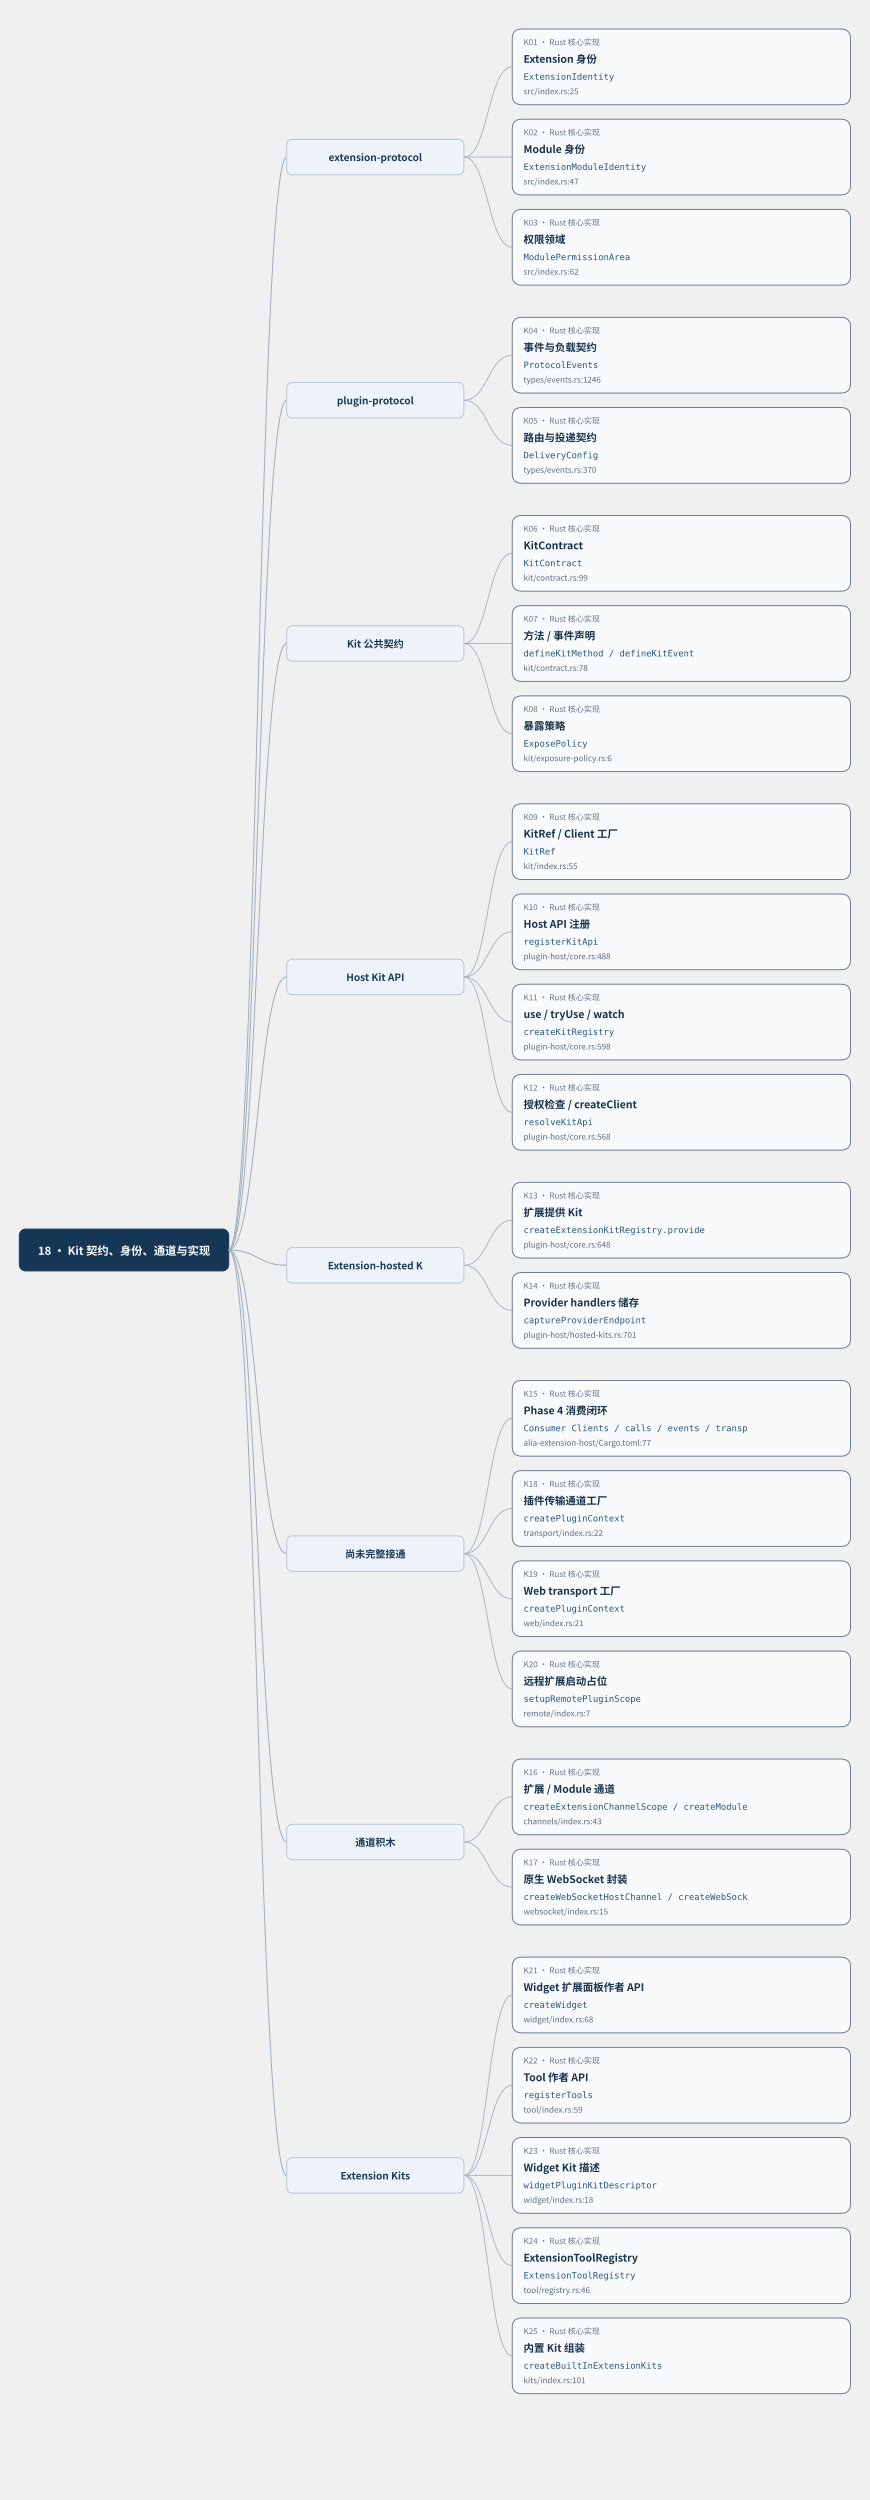
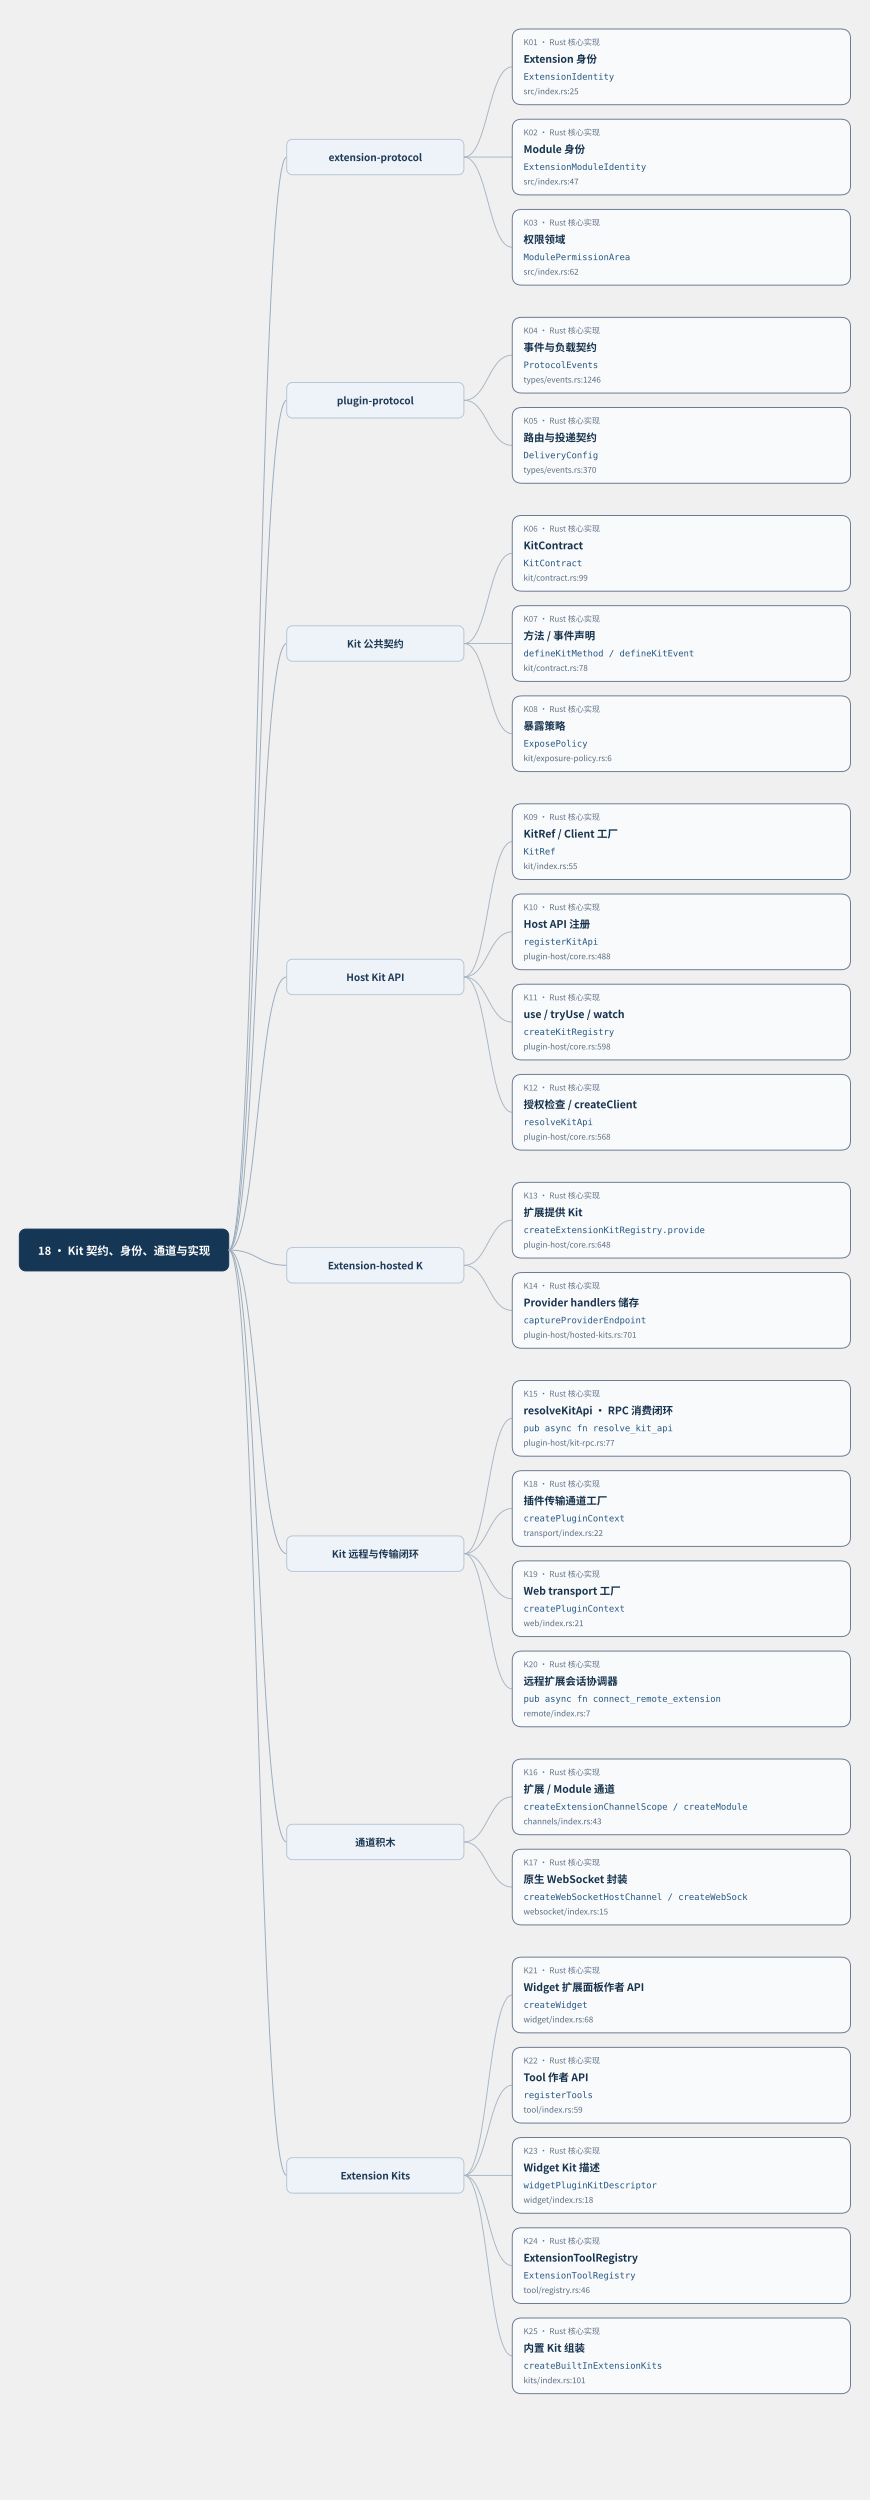
<svg xmlns="http://www.w3.org/2000/svg" xmlns:xlink="http://www.w3.org/1999/xlink" width="1080pt" height="3104pt" viewBox="0.00 0.00 1080.00 3104.00">
  <g id="graph0" class="graph" transform="scale(1 1) rotate(0) translate(0 0)">
    <g id="node-root" class="node">
      <rect x="24" y="1526.0" width="260" height="52" rx="8" fill="#153655" stroke="#153655" stroke-width="1.2" />
      <text text-anchor="middle" x="154" y="1558.0" font-family="Noto Sans CJK SC" font-size="14.00" font-weight="bold" fill="white">18 · Kit 契约、身份、通道与实现</text>
    </g>
    <g id="edge-root-0" class="edge">
      <path fill="none" stroke="#9babbc" stroke-width="1.2" d="M284,1552.0 C320,1552.0 320,195.0 356,195.0" />
    </g>
    <g id="node-g0" class="node">
      <rect x="356" y="173.0" width="220" height="44" rx="7" fill="#edf3f9" stroke="#b1c1d1" stroke-width="1.1" />
      <text text-anchor="middle" x="466" y="200.0" font-family="Noto Sans CJK SC" font-size="12.50" font-weight="600" fill="#1e3a56">extension-protocol</text>
    </g>
    <g id="edge-g0-K01" class="edge">
      <path fill="none" stroke="#a6b4c3" stroke-width="1.15" d="M576,195.0 C606,195.0 606,83.0 636,83.0" />
    </g>
    <g id="node-K01" class="node">
      <g id="a_node-K01">
        <a xlink:href="./crates/alia-plugin-protocol/src/index.rs#L25" data-tooltip="扩展 id、版本、session 身份的通用契约。" target="_blank">
          <path fill="#f8fafc" stroke="#64748b" stroke-width="1.15" d="M1044,36 L648,36 Q636,36 636,48 L636,118 Q636,130 648,130 L1044,130 Q1056,130 1056,118 L1056,48 Q1056,36 1044,36 Z" />
          <text text-anchor="start" x="650" y="56" font-family="Noto Sans CJK SC" font-size="10.00" fill="#64748b">K01 · Rust 核心实现</text>
          <text text-anchor="start" x="650" y="78" font-family="Noto Sans CJK SC" font-weight="bold" font-size="13.00" fill="#17334d">Extension 身份</text>
          <text text-anchor="start" x="650" y="99" font-family="DejaVu Sans Mono, monospace" font-size="11.00" fill="#265782">ExtensionIdentity</text>
          <text text-anchor="start" x="650" y="117" font-family="Noto Sans CJK SC" font-size="10.00" fill="#586c80">src/index.rs:25</text>
        </a>
      </g>
    </g>
    <g id="edge-g0-K02" class="edge">
      <path fill="none" stroke="#a6b4c3" stroke-width="1.15" d="M576,195.0 C606,195.0 606,195.0 636,195.0" />
    </g>
    <g id="node-K02" class="node">
      <g id="a_node-K02">
        <a xlink:href="./crates/alia-plugin-protocol/src/index.rs#L47" data-tooltip="模块 id 指向其所属扩展身份。" target="_blank">
          <path fill="#f8fafc" stroke="#64748b" stroke-width="1.15" d="M1044,148 L648,148 Q636,148 636,160 L636,230 Q636,242 648,242 L1044,242 Q1056,242 1056,230 L1056,160 Q1056,148 1044,148 Z" />
          <text text-anchor="start" x="650" y="168" font-family="Noto Sans CJK SC" font-size="10.00" fill="#64748b">K02 · Rust 核心实现</text>
          <text text-anchor="start" x="650" y="190" font-family="Noto Sans CJK SC" font-weight="bold" font-size="13.00" fill="#17334d">Module 身份</text>
          <text text-anchor="start" x="650" y="211" font-family="DejaVu Sans Mono, monospace" font-size="11.00" fill="#265782">ExtensionModuleIdentity</text>
          <text text-anchor="start" x="650" y="229" font-family="Noto Sans CJK SC" font-size="10.00" fill="#586c80">src/index.rs:47</text>
        </a>
      </g>
    </g>
    <g id="edge-g0-K03" class="edge">
      <path fill="none" stroke="#a6b4c3" stroke-width="1.15" d="M576,195.0 C606,195.0 606,307.0 636,307.0" />
    </g>
    <g id="node-K03" class="node">
      <g id="a_node-K03">
        <a xlink:href="./crates/alia-plugin-protocol/src/index.rs#L62" data-tooltip="apis / resources / capabilities / processors / pipelines 的声明与授权形状。" target="_blank">
          <path fill="#f8fafc" stroke="#64748b" stroke-width="1.15" d="M1044,260 L648,260 Q636,260 636,272 L636,342 Q636,354 648,354 L1044,354 Q1056,354 1056,342 L1056,272 Q1056,260 1044,260 Z" />
          <text text-anchor="start" x="650" y="280" font-family="Noto Sans CJK SC" font-size="10.00" fill="#64748b">K03 · Rust 核心实现</text>
          <text text-anchor="start" x="650" y="302" font-family="Noto Sans CJK SC" font-weight="bold" font-size="13.00" fill="#17334d">权限领域</text>
          <text text-anchor="start" x="650" y="323" font-family="DejaVu Sans Mono, monospace" font-size="11.00" fill="#265782">ModulePermissionArea</text>
          <text text-anchor="start" x="650" y="341" font-family="Noto Sans CJK SC" font-size="10.00" fill="#586c80">src/index.rs:62</text>
        </a>
      </g>
    </g>
    <g id="edge-root-1" class="edge">
      <path fill="none" stroke="#9babbc" stroke-width="1.2" d="M284,1552.0 C320,1552.0 320,497.0 356,497.0" />
    </g>
    <g id="node-g1" class="node">
      <rect x="356" y="475.0" width="220" height="44" rx="7" fill="#edf3f9" stroke="#b1c1d1" stroke-width="1.1" />
      <text text-anchor="middle" x="466" y="502.0" font-family="Noto Sans CJK SC" font-size="12.50" font-weight="600" fill="#1e3a56">plugin-protocol</text>
    </g>
    <g id="edge-g1-K04" class="edge">
      <path fill="none" stroke="#a6b4c3" stroke-width="1.15" d="M576,497.0 C606,497.0 606,441.0 636,441.0" />
    </g>
    <g id="node-K04" class="node">
      <g id="a_node-K04">
        <a xlink:href="./crates/alia-plugin-protocol/src/types/events.rs#L1246" data-tooltip="共享 input/output、registry、config、spark、context、asset 事件名与负载。" target="_blank">
          <path fill="#f8fafc" stroke="#64748b" stroke-width="1.15" d="M1044,394 L648,394 Q636,394 636,406 L636,476 Q636,488 648,488 L1044,488 Q1056,488 1056,476 L1056,406 Q1056,394 1044,394 Z" />
          <text text-anchor="start" x="650" y="414" font-family="Noto Sans CJK SC" font-size="10.00" fill="#64748b">K04 · Rust 核心实现</text>
          <text text-anchor="start" x="650" y="436" font-family="Noto Sans CJK SC" font-weight="bold" font-size="13.00" fill="#17334d">事件与负载契约</text>
          <text text-anchor="start" x="650" y="457" font-family="DejaVu Sans Mono, monospace" font-size="11.00" fill="#265782">ProtocolEvents</text>
          <text text-anchor="start" x="650" y="475" font-family="Noto Sans CJK SC" font-size="10.00" fill="#586c80">types/events.rs:1246</text>
        </a>
      </g>
    </g>
    <g id="edge-g1-K05" class="edge">
      <path fill="none" stroke="#a6b4c3" stroke-width="1.15" d="M576,497.0 C606,497.0 606,553.0 636,553.0" />
    </g>
    <g id="node-K05" class="node">
      <g id="a_node-K05">
        <a xlink:href="./crates/alia-plugin-protocol/src/types/events.rs#L370" data-tooltip="broadcast / consumer / consumer-group，以及 first / round-robin / priority / sticky。" target="_blank">
          <path fill="#f8fafc" stroke="#64748b" stroke-width="1.15" d="M1044,506 L648,506 Q636,506 636,518 L636,588 Q636,600 648,600 L1044,600 Q1056,600 1056,588 L1056,518 Q1056,506 1044,506 Z" />
          <text text-anchor="start" x="650" y="526" font-family="Noto Sans CJK SC" font-size="10.00" fill="#64748b">K05 · Rust 核心实现</text>
          <text text-anchor="start" x="650" y="548" font-family="Noto Sans CJK SC" font-weight="bold" font-size="13.00" fill="#17334d">路由与投递契约</text>
          <text text-anchor="start" x="650" y="569" font-family="DejaVu Sans Mono, monospace" font-size="11.00" fill="#265782">DeliveryConfig</text>
          <text text-anchor="start" x="650" y="587" font-family="Noto Sans CJK SC" font-size="10.00" fill="#586c80">types/events.rs:370</text>
        </a>
      </g>
    </g>
    <g id="edge-root-2" class="edge">
      <path fill="none" stroke="#9babbc" stroke-width="1.2" d="M284,1552.0 C320,1552.0 320,799.0 356,799.0" />
    </g>
    <g id="node-g2" class="node">
      <rect x="356" y="777.0" width="220" height="44" rx="7" fill="#edf3f9" stroke="#b1c1d1" stroke-width="1.1" />
      <text text-anchor="middle" x="466" y="804.0" font-family="Noto Sans CJK SC" font-size="12.50" font-weight="600" fill="#1e3a56">Kit 公共契约</text>
    </g>
    <g id="edge-g2-K06" class="edge">
      <path fill="none" stroke="#a6b4c3" stroke-width="1.15" d="M576,799.0 C606,799.0 606,687.0 636,687.0" />
    </g>
    <g id="node-K06" class="node">
      <g id="a_node-K06">
        <a xlink:href="./crates/alia-extension-host/src/kit/contract.rs#L99" data-tooltip="id、精确 version、methods、events、允许的暴露策略。" target="_blank">
          <path fill="#f8fafc" stroke="#64748b" stroke-width="1.15" d="M1044,640 L648,640 Q636,640 636,652 L636,722 Q636,734 648,734 L1044,734 Q1056,734 1056,722 L1056,652 Q1056,640 1044,640 Z" />
          <text text-anchor="start" x="650" y="660" font-family="Noto Sans CJK SC" font-size="10.00" fill="#64748b">K06 · Rust 核心实现</text>
          <text text-anchor="start" x="650" y="682" font-family="Noto Sans CJK SC" font-weight="bold" font-size="13.00" fill="#17334d">KitContract</text>
          <text text-anchor="start" x="650" y="703" font-family="DejaVu Sans Mono, monospace" font-size="11.00" fill="#265782">KitContract</text>
          <text text-anchor="start" x="650" y="721" font-family="Noto Sans CJK SC" font-size="10.00" fill="#586c80">kit/contract.rs:99</text>
        </a>
      </g>
    </g>
    <g id="edge-g2-K07" class="edge">
      <path fill="none" stroke="#a6b4c3" stroke-width="1.15" d="M576,799.0 C606,799.0 606,799.0 636,799.0" />
    </g>
    <g id="node-K07" class="node">
      <g id="a_node-K07">
        <a xlink:href="./crates/alia-extension-host/src/kit/contract.rs#L78" data-tooltip="建立输入、输出和事件负载的类型契约。" target="_blank">
          <path fill="#f8fafc" stroke="#64748b" stroke-width="1.15" d="M1044,752 L648,752 Q636,752 636,764 L636,834 Q636,846 648,846 L1044,846 Q1056,846 1056,834 L1056,764 Q1056,752 1044,752 Z" />
          <text text-anchor="start" x="650" y="772" font-family="Noto Sans CJK SC" font-size="10.00" fill="#64748b">K07 · Rust 核心实现</text>
          <text text-anchor="start" x="650" y="794" font-family="Noto Sans CJK SC" font-weight="bold" font-size="13.00" fill="#17334d">方法 / 事件声明</text>
          <text text-anchor="start" x="650" y="815" font-family="DejaVu Sans Mono, monospace" font-size="11.00" fill="#265782">defineKitMethod / defineKitEvent</text>
          <text text-anchor="start" x="650" y="833" font-family="Noto Sans CJK SC" font-size="10.00" fill="#586c80">kit/contract.rs:78</text>
        </a>
      </g>
    </g>
    <g id="edge-g2-K08" class="edge">
      <path fill="none" stroke="#a6b4c3" stroke-width="1.15" d="M576,799.0 C606,799.0 606,911.0 636,911.0" />
    </g>
    <g id="node-K08" class="node">
      <g id="a_node-K08">
        <a xlink:href="./crates/alia-extension-host/src/kit/exposure-policy.rs#L6" data-tooltip="local-only / remote-observable / remote-callable；枚举本身不是远程执行器。" target="_blank">
          <path fill="#f8fafc" stroke="#64748b" stroke-width="1.15" d="M1044,864 L648,864 Q636,864 636,876 L636,946 Q636,958 648,958 L1044,958 Q1056,958 1056,946 L1056,876 Q1056,864 1044,864 Z" />
          <text text-anchor="start" x="650" y="884" font-family="Noto Sans CJK SC" font-size="10.00" fill="#64748b">K08 · Rust 核心实现</text>
          <text text-anchor="start" x="650" y="906" font-family="Noto Sans CJK SC" font-weight="bold" font-size="13.00" fill="#17334d">暴露策略</text>
          <text text-anchor="start" x="650" y="927" font-family="DejaVu Sans Mono, monospace" font-size="11.00" fill="#265782">ExposePolicy</text>
          <text text-anchor="start" x="650" y="945" font-family="Noto Sans CJK SC" font-size="10.00" fill="#586c80">kit/exposure-policy.rs:6</text>
        </a>
      </g>
    </g>
    <g id="edge-root-3" class="edge">
      <path fill="none" stroke="#9babbc" stroke-width="1.2" d="M284,1552.0 C320,1552.0 320,1213.0 356,1213.0" />
    </g>
    <g id="node-g3" class="node">
      <rect x="356" y="1191.0" width="220" height="44" rx="7" fill="#edf3f9" stroke="#b1c1d1" stroke-width="1.1" />
      <text text-anchor="middle" x="466" y="1218.0" font-family="Noto Sans CJK SC" font-size="12.50" font-weight="600" fill="#1e3a56">Host Kit API</text>
    </g>
    <g id="edge-g3-K09" class="edge">
      <path fill="none" stroke="#a6b4c3" stroke-width="1.15" d="M576,1213.0 C606,1213.0 606,1045.0 636,1045.0" />
    </g>
    <g id="node-K09" class="node">
      <g id="a_node-K09">
        <a xlink:href="./crates/alia-extension-host/src/kit/index.rs#L55" data-tooltip="Host Kit 的身份、版本、可用策略和 createClient。" target="_blank">
          <path fill="#f8fafc" stroke="#64748b" stroke-width="1.15" d="M1044,998 L648,998 Q636,998 636,1010 L636,1080 Q636,1092 648,1092 L1044,1092 Q1056,1092 1056,1080 L1056,1010 Q1056,998 1044,998 Z" />
          <text text-anchor="start" x="650" y="1018" font-family="Noto Sans CJK SC" font-size="10.00" fill="#64748b">K09 · Rust 核心实现</text>
          <text text-anchor="start" x="650" y="1040" font-family="Noto Sans CJK SC" font-weight="bold" font-size="13.00" fill="#17334d">KitRef / Client 工厂</text>
          <text text-anchor="start" x="650" y="1061" font-family="DejaVu Sans Mono, monospace" font-size="11.00" fill="#265782">KitRef</text>
          <text text-anchor="start" x="650" y="1079" font-family="Noto Sans CJK SC" font-size="10.00" fill="#586c80">kit/index.rs:55</text>
        </a>
      </g>
    </g>
    <g id="edge-g3-K10" class="edge">
      <path fill="none" stroke="#a6b4c3" stroke-width="1.15" d="M576,1213.0 C606,1213.0 606,1157.0 636,1157.0" />
    </g>
    <g id="node-K10" class="node">
      <g id="a_node-K10">
        <a xlink:href="./crates/alia-extension-host/src/plugin-host/core.rs#L488" data-tooltip="把 Host Kit 的客户端工厂登记到提供者注册表。" target="_blank">
          <path fill="#f8fafc" stroke="#64748b" stroke-width="1.15" d="M1044,1110 L648,1110 Q636,1110 636,1122 L636,1192 Q636,1204 648,1204 L1044,1204 Q1056,1204 1056,1192 L1056,1122 Q1056,1110 1044,1110 Z" />
          <text text-anchor="start" x="650" y="1130" font-family="Noto Sans CJK SC" font-size="10.00" fill="#64748b">K10 · Rust 核心实现</text>
          <text text-anchor="start" x="650" y="1152" font-family="Noto Sans CJK SC" font-weight="bold" font-size="13.00" fill="#17334d">Host API 注册</text>
          <text text-anchor="start" x="650" y="1173" font-family="DejaVu Sans Mono, monospace" font-size="11.00" fill="#265782">registerKitApi</text>
          <text text-anchor="start" x="650" y="1191" font-family="Noto Sans CJK SC" font-size="10.00" fill="#586c80">plugin-host/core.rs:488</text>
        </a>
      </g>
    </g>
    <g id="edge-g3-K11" class="edge">
      <path fill="none" stroke="#a6b4c3" stroke-width="1.15" d="M576,1213.0 C606,1213.0 606,1269.0 636,1269.0" />
    </g>
    <g id="node-K11" class="node">
      <g id="a_node-K11">
        <a xlink:href="./crates/alia-extension-host/src/plugin-host/core.rs#L598" data-tooltip="消费者获取客户端或观察可用性；use 失败抛错，tryUse 返回结构化结果。" target="_blank">
          <path fill="#f8fafc" stroke="#64748b" stroke-width="1.15" d="M1044,1222 L648,1222 Q636,1222 636,1234 L636,1304 Q636,1316 648,1316 L1044,1316 Q1056,1316 1056,1304 L1056,1234 Q1056,1222 1044,1222 Z" />
          <text text-anchor="start" x="650" y="1242" font-family="Noto Sans CJK SC" font-size="10.00" fill="#64748b">K11 · Rust 核心实现</text>
          <text text-anchor="start" x="650" y="1264" font-family="Noto Sans CJK SC" font-weight="bold" font-size="13.00" fill="#17334d">use / tryUse / watch</text>
          <text text-anchor="start" x="650" y="1285" font-family="DejaVu Sans Mono, monospace" font-size="11.00" fill="#265782">createKitRegistry</text>
          <text text-anchor="start" x="650" y="1303" font-family="Noto Sans CJK SC" font-size="10.00" fill="#586c80">plugin-host/core.rs:598</text>
        </a>
      </g>
    </g>
    <g id="edge-g3-K12" class="edge">
      <path fill="none" stroke="#a6b4c3" stroke-width="1.15" d="M576,1213.0 C606,1213.0 606,1381.0 636,1381.0" />
    </g>
    <g id="node-K12" class="node">
      <g id="a_node-K12">
        <a xlink:href="./crates/alia-extension-host/src/plugin-host/core.rs#L568" data-tooltip="目前取 getHostClientFactory，检查 apis:invoke 权限，再构造带归属的 Client。" target="_blank">
          <path fill="#f8fafc" stroke="#64748b" stroke-width="1.15" d="M1044,1334 L648,1334 Q636,1334 636,1346 L636,1416 Q636,1428 648,1428 L1044,1428 Q1056,1428 1056,1416 L1056,1346 Q1056,1334 1044,1334 Z" />
          <text text-anchor="start" x="650" y="1354" font-family="Noto Sans CJK SC" font-size="10.00" fill="#64748b">K12 · Rust 核心实现</text>
          <text text-anchor="start" x="650" y="1376" font-family="Noto Sans CJK SC" font-weight="bold" font-size="13.00" fill="#17334d">授权检查 / createClient</text>
          <text text-anchor="start" x="650" y="1397" font-family="DejaVu Sans Mono, monospace" font-size="11.00" fill="#265782">resolveKitApi</text>
          <text text-anchor="start" x="650" y="1415" font-family="Noto Sans CJK SC" font-size="10.00" fill="#586c80">plugin-host/core.rs:568</text>
        </a>
      </g>
    </g>
    <g id="edge-root-4" class="edge">
      <path fill="none" stroke="#9babbc" stroke-width="1.2" d="M284,1552.0 C320,1552.0 320,1571.0 356,1571.0" />
    </g>
    <g id="node-g4" class="node">
      <rect x="356" y="1549.0" width="220" height="44" rx="7" fill="#edf3f9" stroke="#b1c1d1" stroke-width="1.1" />
      <text text-anchor="middle" x="466" y="1576.0" font-family="Noto Sans CJK SC" font-size="12.50" font-weight="600" fill="#1e3a56">Extension-hosted K</text>
    </g>
    <g id="edge-g4-K13" class="edge">
      <path fill="none" stroke="#a6b4c3" stroke-width="1.15" d="M576,1571.0 C606,1571.0 606,1515.0 636,1515.0" />
    </g>
    <g id="node-K13" class="node">
      <g id="a_node-K13">
        <a xlink:href="./crates/alia-extension-host/src/plugin-host/core.rs#L648" data-tooltip="仅 root setup 可 provide；对照 manifest 声明填注册事务。" target="_blank">
          <path fill="#f8fafc" stroke="#64748b" stroke-width="1.15" d="M1044,1468 L648,1468 Q636,1468 636,1480 L636,1550 Q636,1562 648,1562 L1044,1562 Q1056,1562 1056,1550 L1056,1480 Q1056,1468 1044,1468 Z" />
          <text text-anchor="start" x="650" y="1488" font-family="Noto Sans CJK SC" font-size="10.00" fill="#64748b">K13 · Rust 核心实现</text>
          <text text-anchor="start" x="650" y="1510" font-family="Noto Sans CJK SC" font-weight="bold" font-size="13.00" fill="#17334d">扩展提供 Kit</text>
          <text text-anchor="start" x="650" y="1531" font-family="DejaVu Sans Mono, monospace" font-size="11.00" fill="#265782">createExtensionKitRegistry.provide</text>
          <text text-anchor="start" x="650" y="1549" font-family="Noto Sans CJK SC" font-size="10.00" fill="#586c80">plugin-host/core.rs:648</text>
        </a>
      </g>
    </g>
    <g id="edge-g4-K14" class="edge">
      <path fill="none" stroke="#a6b4c3" stroke-width="1.15" d="M576,1571.0 C606,1571.0 606,1627.0 636,1627.0" />
    </g>
    <g id="node-K14" class="node">
      <g id="a_node-K14">
-         <a xlink:href="./crates/alia-extension-host/src/plugin-host/hosted-kits.rs#L701" data-tooltip="检查 methods 成员名称并捕获 handlers；Phase 3 不调用这些方法。" target="_blank">
+         <a xlink:href="./crates/alia-extension-host/src/plugin-host/hosted-kits.rs#L701" data-tooltip="登记并校验插件声明的 RPC methods 与 events 处理器签名，纳入扩展方法路由表。" target="_blank">
          <path fill="#f8fafc" stroke="#64748b" stroke-width="1.15" d="M1044,1580 L648,1580 Q636,1580 636,1592 L636,1662 Q636,1674 648,1674 L1044,1674 Q1056,1674 1056,1662 L1056,1592 Q1056,1580 1044,1580 Z" />
          <text text-anchor="start" x="650" y="1600" font-family="Noto Sans CJK SC" font-size="10.00" fill="#64748b">K14 · Rust 核心实现</text>
          <text text-anchor="start" x="650" y="1622" font-family="Noto Sans CJK SC" font-weight="bold" font-size="13.00" fill="#17334d">Provider handlers 储存</text>
          <text text-anchor="start" x="650" y="1643" font-family="DejaVu Sans Mono, monospace" font-size="11.00" fill="#265782">captureProviderEndpoint</text>
          <text text-anchor="start" x="650" y="1661" font-family="Noto Sans CJK SC" font-size="10.00" fill="#586c80">plugin-host/hosted-kits.rs:701</text>
        </a>
      </g>
    </g>
    <g id="edge-root-5" class="edge">
      <path fill="none" stroke="#9babbc" stroke-width="1.2" d="M284,1552.0 C320,1552.0 320,1929.0 356,1929.0" />
    </g>
    <g id="node-g5" class="node">
      <rect x="356" y="1907.0" width="220" height="44" rx="7" fill="#edf3f9" stroke="#b1c1d1" stroke-width="1.1" />
-       <text text-anchor="middle" x="466" y="1934.0" font-family="Noto Sans CJK SC" font-size="12.50" font-weight="600" fill="#1e3a56">尚未完整接通</text>
+       <text text-anchor="middle" x="466" y="1934.0" font-family="Noto Sans CJK SC" font-size="12.50" font-weight="600" fill="#1e3a56">Kit 远程与传输闭环</text>
    </g>
    <g id="edge-g5-K15" class="edge">
      <path fill="none" stroke="#a6b4c3" stroke-width="1.15" d="M576,1929.0 C606,1929.0 606,1761.0 636,1761.0" />
    </g>
    <g id="node-K15" class="node">
      <g id="a_node-K15">
-         <a xlink:href="./crates/alia-extension-host/Cargo.toml#L77" data-tooltip="文档明确属于后续阶段；本提交 resolveKitApi 没有消费扩展提供者的方法调用链。" target="_blank">
+         <a xlink:href="./crates/alia-extension-host/src/plugin-host/kit-rpc.rs#L77" data-tooltip="为合法授权的消费方提供强类型 Kit 客户端代理，将远端方法调用与事件订阅路由至对应 ExtensionSession。" target="_blank">
          <path fill="#f8fafc" stroke="#64748b" stroke-width="1.15" d="M1044,1714 L648,1714 Q636,1714 636,1726 L636,1796 Q636,1808 648,1808 L1044,1808 Q1056,1808 1056,1796 L1056,1726 Q1056,1714 1044,1714 Z" />
          <text text-anchor="start" x="650" y="1734" font-family="Noto Sans CJK SC" font-size="10.00" fill="#64748b">K15 · Rust 核心实现</text>
-           <text text-anchor="start" x="650" y="1756" font-family="Noto Sans CJK SC" font-weight="bold" font-size="13.00" fill="#17334d">Phase 4 消费闭环</text>
-           <text text-anchor="start" x="650" y="1777" font-family="DejaVu Sans Mono, monospace" font-size="11.00" fill="#265782">Consumer Clients / calls / events / transp</text>
-           <text text-anchor="start" x="650" y="1795" font-family="Noto Sans CJK SC" font-size="10.00" fill="#586c80">alia-extension-host/Cargo.toml:77</text>
+           <text text-anchor="start" x="650" y="1756" font-family="Noto Sans CJK SC" font-weight="bold" font-size="13.00" fill="#17334d">resolveKitApi · RPC 消费闭环</text>
+           <text text-anchor="start" x="650" y="1777" font-family="DejaVu Sans Mono, monospace" font-size="11.00" fill="#265782">pub async fn resolve_kit_api</text>
+           <text text-anchor="start" x="650" y="1795" font-family="Noto Sans CJK SC" font-size="10.00" fill="#586c80">plugin-host/kit-rpc.rs:77</text>
        </a>
      </g>
    </g>
    <g id="edge-g5-K18" class="edge">
      <path fill="none" stroke="#a6b4c3" stroke-width="1.15" d="M576,1929.0 C606,1929.0 606,1873.0 636,1873.0" />
    </g>
    <g id="node-K18" class="node">
      <g id="a_node-K18">
-         <a xlink:href="./crates/alia-extension-host/src/plugin-host/runtimes/transport/index.rs#L22" data-tooltip="仅 in-memory 实现；WebSocket / Wasm / Subprocess 传输通道统一实现。" target="_blank">
+         <a xlink:href="./crates/alia-extension-host/src/plugin-host/runtimes/transport/index.rs#L22" data-tooltip="服务端多传输通道工厂：统一创建 in-memory、WebSocket 与受控子进程（subprocess）插件连接通道。" target="_blank">
          <path fill="#f8fafc" stroke="#64748b" stroke-width="1.15" d="M1044,1826 L648,1826 Q636,1826 636,1838 L636,1908 Q636,1920 648,1920 L1044,1920 Q1056,1920 1056,1908 L1056,1838 Q1056,1826 1044,1826 Z" />
          <text text-anchor="start" x="650" y="1846" font-family="Noto Sans CJK SC" font-size="10.00" fill="#64748b">K18 · Rust 核心实现</text>
          <text text-anchor="start" x="650" y="1868" font-family="Noto Sans CJK SC" font-weight="bold" font-size="13.00" fill="#17334d">插件传输通道工厂</text>
          <text text-anchor="start" x="650" y="1889" font-family="DejaVu Sans Mono, monospace" font-size="11.00" fill="#265782">createPluginContext</text>
          <text text-anchor="start" x="650" y="1907" font-family="Noto Sans CJK SC" font-size="10.00" fill="#586c80">transport/index.rs:22</text>
        </a>
      </g>
    </g>
    <g id="edge-g5-K19" class="edge">
      <path fill="none" stroke="#a6b4c3" stroke-width="1.15" d="M576,1929.0 C606,1929.0 606,1985.0 636,1985.0" />
    </g>
    <g id="node-K19" class="node">
      <g id="a_node-K19">
-         <a xlink:href="./crates/alia-extension-host/src/plugin-host/runtimes/web/index.rs#L21" data-tooltip="仅 in-memory 实现；websocket / web-worker 分支 throw 未实现。" target="_blank">
+         <a xlink:href="./crates/alia-extension-host/src/plugin-host/runtimes/web/index.rs#L21" data-tooltip="浏览器端传输通道工厂：统一封装 in-memory 与 WebSocket 插件通信链路。" target="_blank">
          <path fill="#f8fafc" stroke="#64748b" stroke-width="1.15" d="M1044,1938 L648,1938 Q636,1938 636,1950 L636,2020 Q636,2032 648,2032 L1044,2032 Q1056,2032 1056,2020 L1056,1950 Q1056,1938 1044,1938 Z" />
          <text text-anchor="start" x="650" y="1958" font-family="Noto Sans CJK SC" font-size="10.00" fill="#64748b">K19 · Rust 核心实现</text>
          <text text-anchor="start" x="650" y="1980" font-family="Noto Sans CJK SC" font-weight="bold" font-size="13.00" fill="#17334d">Web transport 工厂</text>
          <text text-anchor="start" x="650" y="2001" font-family="DejaVu Sans Mono, monospace" font-size="11.00" fill="#265782">createPluginContext</text>
          <text text-anchor="start" x="650" y="2019" font-family="Noto Sans CJK SC" font-size="10.00" fill="#586c80">web/index.rs:21</text>
        </a>
      </g>
    </g>
    <g id="edge-g5-K20" class="edge">
      <path fill="none" stroke="#a6b4c3" stroke-width="1.15" d="M576,1929.0 C606,1929.0 606,2097.0 636,2097.0" />
    </g>
    <g id="node-K20" class="node">
      <g id="a_node-K20">
-         <a xlink:href="./crates/alia-extension-host/src/plugin/remote/index.rs#L7" data-tooltip="函数体为空，不能标成完整的远程扩展启动流程。" target="_blank">
+         <a xlink:href="./crates/alia-extension-host/src/plugin/remote/index.rs#L7" data-tooltip="管理远程插件的 WebSocket 握手鉴权、心跳保活与 ExtensionSession 绑定。" target="_blank">
          <path fill="#f8fafc" stroke="#64748b" stroke-width="1.15" d="M1044,2050 L648,2050 Q636,2050 636,2062 L636,2132 Q636,2144 648,2144 L1044,2144 Q1056,2144 1056,2132 L1056,2062 Q1056,2050 1044,2050 Z" />
          <text text-anchor="start" x="650" y="2070" font-family="Noto Sans CJK SC" font-size="10.00" fill="#64748b">K20 · Rust 核心实现</text>
-           <text text-anchor="start" x="650" y="2092" font-family="Noto Sans CJK SC" font-weight="bold" font-size="13.00" fill="#17334d">远程扩展启动占位</text>
-           <text text-anchor="start" x="650" y="2113" font-family="DejaVu Sans Mono, monospace" font-size="11.00" fill="#265782">setupRemotePluginScope</text>
+           <text text-anchor="start" x="650" y="2092" font-family="Noto Sans CJK SC" font-weight="bold" font-size="13.00" fill="#17334d">远程扩展会话协调器</text>
+           <text text-anchor="start" x="650" y="2113" font-family="DejaVu Sans Mono, monospace" font-size="11.00" fill="#265782">pub async fn connect_remote_extension</text>
          <text text-anchor="start" x="650" y="2131" font-family="Noto Sans CJK SC" font-size="10.00" fill="#586c80">remote/index.rs:7</text>
        </a>
      </g>
    </g>
    <g id="edge-root-6" class="edge">
      <path fill="none" stroke="#9babbc" stroke-width="1.2" d="M284,1552.0 C320,1552.0 320,2287.0 356,2287.0" />
    </g>
    <g id="node-g6" class="node">
      <rect x="356" y="2265.0" width="220" height="44" rx="7" fill="#edf3f9" stroke="#b1c1d1" stroke-width="1.1" />
      <text text-anchor="middle" x="466" y="2292.0" font-family="Noto Sans CJK SC" font-size="12.50" font-weight="600" fill="#1e3a56">通道积木</text>
    </g>
    <g id="edge-g6-K16" class="edge">
      <path fill="none" stroke="#a6b4c3" stroke-width="1.15" d="M576,2287.0 C606,2287.0 606,2231.0 636,2231.0" />
    </g>
    <g id="node-K16" class="node">
      <g id="a_node-K16">
        <a xlink:href="./crates/alia-extension-host/src/channels/index.rs#L43" data-tooltip="把身份和已有 Eventa context 组成 scope；module 与 extension 共享同一 context。本函数不注册订阅或提供清理。" target="_blank">
          <path fill="#f8fafc" stroke="#64748b" stroke-width="1.15" d="M1044,2184 L648,2184 Q636,2184 636,2196 L636,2266 Q636,2278 648,2278 L1044,2278 Q1056,2278 1056,2266 L1056,2196 Q1056,2184 1044,2184 Z" />
          <text text-anchor="start" x="650" y="2204" font-family="Noto Sans CJK SC" font-size="10.00" fill="#64748b">K16 · Rust 核心实现</text>
          <text text-anchor="start" x="650" y="2226" font-family="Noto Sans CJK SC" font-weight="bold" font-size="13.00" fill="#17334d">扩展 / Module 通道</text>
          <text text-anchor="start" x="650" y="2247" font-family="DejaVu Sans Mono, monospace" font-size="11.00" fill="#265782">createExtensionChannelScope / createModule</text>
          <text text-anchor="start" x="650" y="2265" font-family="Noto Sans CJK SC" font-size="10.00" fill="#586c80">channels/index.rs:43</text>
        </a>
      </g>
    </g>
    <g id="edge-g6-K17" class="edge">
      <path fill="none" stroke="#a6b4c3" stroke-width="1.15" d="M576,2287.0 C606,2287.0 606,2343.0 636,2343.0" />
    </g>
    <g id="node-K17" class="node">
      <g id="a_node-K17">
        <a xlink:href="./crates/alia-extension-host/src/channels/remote/websocket/index.rs#L15" data-tooltip="把调用方已连接的 WebSocket 包装成 Eventa context；不负责完整连接生命周期。" target="_blank">
          <path fill="#f8fafc" stroke="#64748b" stroke-width="1.15" d="M1044,2296 L648,2296 Q636,2296 636,2308 L636,2378 Q636,2390 648,2390 L1044,2390 Q1056,2390 1056,2378 L1056,2308 Q1056,2296 1044,2296 Z" />
          <text text-anchor="start" x="650" y="2316" font-family="Noto Sans CJK SC" font-size="10.00" fill="#64748b">K17 · Rust 核心实现</text>
          <text text-anchor="start" x="650" y="2338" font-family="Noto Sans CJK SC" font-weight="bold" font-size="13.00" fill="#17334d">原生 WebSocket 封装</text>
          <text text-anchor="start" x="650" y="2359" font-family="DejaVu Sans Mono, monospace" font-size="11.00" fill="#265782">createWebSocketHostChannel / createWebSock</text>
          <text text-anchor="start" x="650" y="2377" font-family="Noto Sans CJK SC" font-size="10.00" fill="#586c80">websocket/index.rs:15</text>
        </a>
      </g>
    </g>
    <g id="edge-root-7" class="edge">
      <path fill="none" stroke="#9babbc" stroke-width="1.2" d="M284,1552.0 C320,1552.0 320,2701.0 356,2701.0" />
    </g>
    <g id="node-g7" class="node">
      <rect x="356" y="2679.0" width="220" height="44" rx="7" fill="#edf3f9" stroke="#b1c1d1" stroke-width="1.1" />
      <text text-anchor="middle" x="466" y="2706.0" font-family="Noto Sans CJK SC" font-size="12.50" font-weight="600" fill="#1e3a56">Extension Kits</text>
    </g>
    <g id="edge-g7-K21" class="edge">
      <path fill="none" stroke="#a6b4c3" stroke-width="1.15" d="M576,2701.0 C606,2701.0 606,2477.0 636,2477.0" />
    </g>
    <g id="node-K21" class="node">
      <g id="a_node-K21">
-         <a xlink:href="./crates/alia-plugin-protocol/src/kits/widget/index.rs#L68" data-tooltip="使用 Extension widgetKit，把独立交互组件注册/挂载到桌面宿主。" target="_blank">
+         <a xlink:href="./crates/alia-plugin-protocol/src/kits/widget/index.rs#L68" data-tooltip="通过 WidgetKit 在 WebUI 控制台扩展插槽中注册或卸载自定义交互微件面板。" target="_blank">
          <path fill="#f8fafc" stroke="#64748b" stroke-width="1.15" d="M1044,2430 L648,2430 Q636,2430 636,2442 L636,2512 Q636,2524 648,2524 L1044,2524 Q1056,2524 1056,2512 L1056,2442 Q1056,2430 1044,2430 Z" />
          <text text-anchor="start" x="650" y="2450" font-family="Noto Sans CJK SC" font-size="10.00" fill="#64748b">K21 · Rust 核心实现</text>
          <text text-anchor="start" x="650" y="2472" font-family="Noto Sans CJK SC" font-weight="bold" font-size="13.00" fill="#17334d">Widget 扩展面板作者 API</text>
          <text text-anchor="start" x="650" y="2493" font-family="DejaVu Sans Mono, monospace" font-size="11.00" fill="#265782">createWidget</text>
          <text text-anchor="start" x="650" y="2511" font-family="Noto Sans CJK SC" font-size="10.00" fill="#586c80">widget/index.rs:68</text>
        </a>
      </g>
    </g>
    <g id="edge-g7-K22" class="edge">
      <path fill="none" stroke="#a6b4c3" stroke-width="1.15" d="M576,2701.0 C606,2701.0 606,2589.0 636,2589.0" />
    </g>
    <g id="node-K22" class="node">
      <g id="a_node-K22">
        <a xlink:href="./crates/alia-plugin-protocol/src/kits/tool/index.rs#L59" data-tooltip="通过 Tool Kit 注册工具和 prompt，属于宿主工具可扩展点。" target="_blank">
          <path fill="#f8fafc" stroke="#64748b" stroke-width="1.15" d="M1044,2542 L648,2542 Q636,2542 636,2554 L636,2624 Q636,2636 648,2636 L1044,2636 Q1056,2636 1056,2624 L1056,2554 Q1056,2542 1044,2542 Z" />
          <text text-anchor="start" x="650" y="2562" font-family="Noto Sans CJK SC" font-size="10.00" fill="#64748b">K22 · Rust 核心实现</text>
          <text text-anchor="start" x="650" y="2584" font-family="Noto Sans CJK SC" font-weight="bold" font-size="13.00" fill="#17334d">Tool 作者 API</text>
          <text text-anchor="start" x="650" y="2605" font-family="DejaVu Sans Mono, monospace" font-size="11.00" fill="#265782">registerTools</text>
          <text text-anchor="start" x="650" y="2623" font-family="Noto Sans CJK SC" font-size="10.00" fill="#586c80">tool/index.rs:59</text>
        </a>
      </g>
    </g>
    <g id="edge-g7-K23" class="edge">
      <path fill="none" stroke="#a6b4c3" stroke-width="1.15" d="M576,2701.0 C606,2701.0 606,2701.0 636,2701.0" />
    </g>
    <g id="node-K23" class="node">
      <g id="a_node-K23">
-         <a xlink:href="./crates/alia-extension-host/src/kits/widget/index.rs#L18" data-tooltip="定义桌面 widget 的能力与配置契约。" target="_blank">
+         <a xlink:href="./crates/alia-extension-host/src/kits/widget/index.rs#L18" data-tooltip="定义扩展面板（Widget）的挂载位置、能力范围与配置表单 Schema 契约。" target="_blank">
          <path fill="#f8fafc" stroke="#64748b" stroke-width="1.15" d="M1044,2654 L648,2654 Q636,2654 636,2666 L636,2736 Q636,2748 648,2748 L1044,2748 Q1056,2748 1056,2736 L1056,2666 Q1056,2654 1044,2654 Z" />
          <text text-anchor="start" x="650" y="2674" font-family="Noto Sans CJK SC" font-size="10.00" fill="#64748b">K23 · Rust 核心实现</text>
          <text text-anchor="start" x="650" y="2696" font-family="Noto Sans CJK SC" font-weight="bold" font-size="13.00" fill="#17334d">Widget Kit 描述</text>
          <text text-anchor="start" x="650" y="2717" font-family="DejaVu Sans Mono, monospace" font-size="11.00" fill="#265782">widgetPluginKitDescriptor</text>
          <text text-anchor="start" x="650" y="2735" font-family="Noto Sans CJK SC" font-size="10.00" fill="#586c80">widget/index.rs:18</text>
        </a>
      </g>
    </g>
    <g id="edge-g7-K24" class="edge">
      <path fill="none" stroke="#a6b4c3" stroke-width="1.15" d="M576,2701.0 C606,2701.0 606,2813.0 636,2813.0" />
    </g>
    <g id="node-K24" class="node">
      <g id="a_node-K24">
        <a xlink:href="./crates/alia-extension-host/src/kits/tool/registry.rs#L46" data-tooltip="归属 session/module 的工具注册表，卸载时清理所有者 scope。" target="_blank">
          <path fill="#f8fafc" stroke="#64748b" stroke-width="1.15" d="M1044,2766 L648,2766 Q636,2766 636,2778 L636,2848 Q636,2860 648,2860 L1044,2860 Q1056,2860 1056,2848 L1056,2778 Q1056,2766 1044,2766 Z" />
          <text text-anchor="start" x="650" y="2786" font-family="Noto Sans CJK SC" font-size="10.00" fill="#64748b">K24 · Rust 核心实现</text>
          <text text-anchor="start" x="650" y="2808" font-family="Noto Sans CJK SC" font-weight="bold" font-size="13.00" fill="#17334d">ExtensionToolRegistry</text>
          <text text-anchor="start" x="650" y="2829" font-family="DejaVu Sans Mono, monospace" font-size="11.00" fill="#265782">ExtensionToolRegistry</text>
          <text text-anchor="start" x="650" y="2847" font-family="Noto Sans CJK SC" font-size="10.00" fill="#586c80">tool/registry.rs:46</text>
        </a>
      </g>
    </g>
    <g id="edge-g7-K25" class="edge">
      <path fill="none" stroke="#a6b4c3" stroke-width="1.15" d="M576,2701.0 C606,2701.0 606,2925.0 636,2925.0" />
    </g>
    <g id="node-K25" class="node">
      <g id="a_node-K25">
        <a xlink:href="./crates/alia-extension-host/src/kits/index.rs#L101" data-tooltip="注册 Widget/Widget 描述与 Widget/Tool 客户端工厂；逆序撤注册。" target="_blank">
          <path fill="#f8fafc" stroke="#64748b" stroke-width="1.15" d="M1044,2878 L648,2878 Q636,2878 636,2890 L636,2960 Q636,2972 648,2972 L1044,2972 Q1056,2972 1056,2960 L1056,2890 Q1056,2878 1044,2878 Z" />
          <text text-anchor="start" x="650" y="2898" font-family="Noto Sans CJK SC" font-size="10.00" fill="#64748b">K25 · Rust 核心实现</text>
          <text text-anchor="start" x="650" y="2920" font-family="Noto Sans CJK SC" font-weight="bold" font-size="13.00" fill="#17334d">内置 Kit 组装</text>
          <text text-anchor="start" x="650" y="2941" font-family="DejaVu Sans Mono, monospace" font-size="11.00" fill="#265782">createBuiltInExtensionKits</text>
          <text text-anchor="start" x="650" y="2959" font-family="Noto Sans CJK SC" font-size="10.00" fill="#586c80">kits/index.rs:101</text>
        </a>
      </g>
    </g>
  </g>
</svg>
